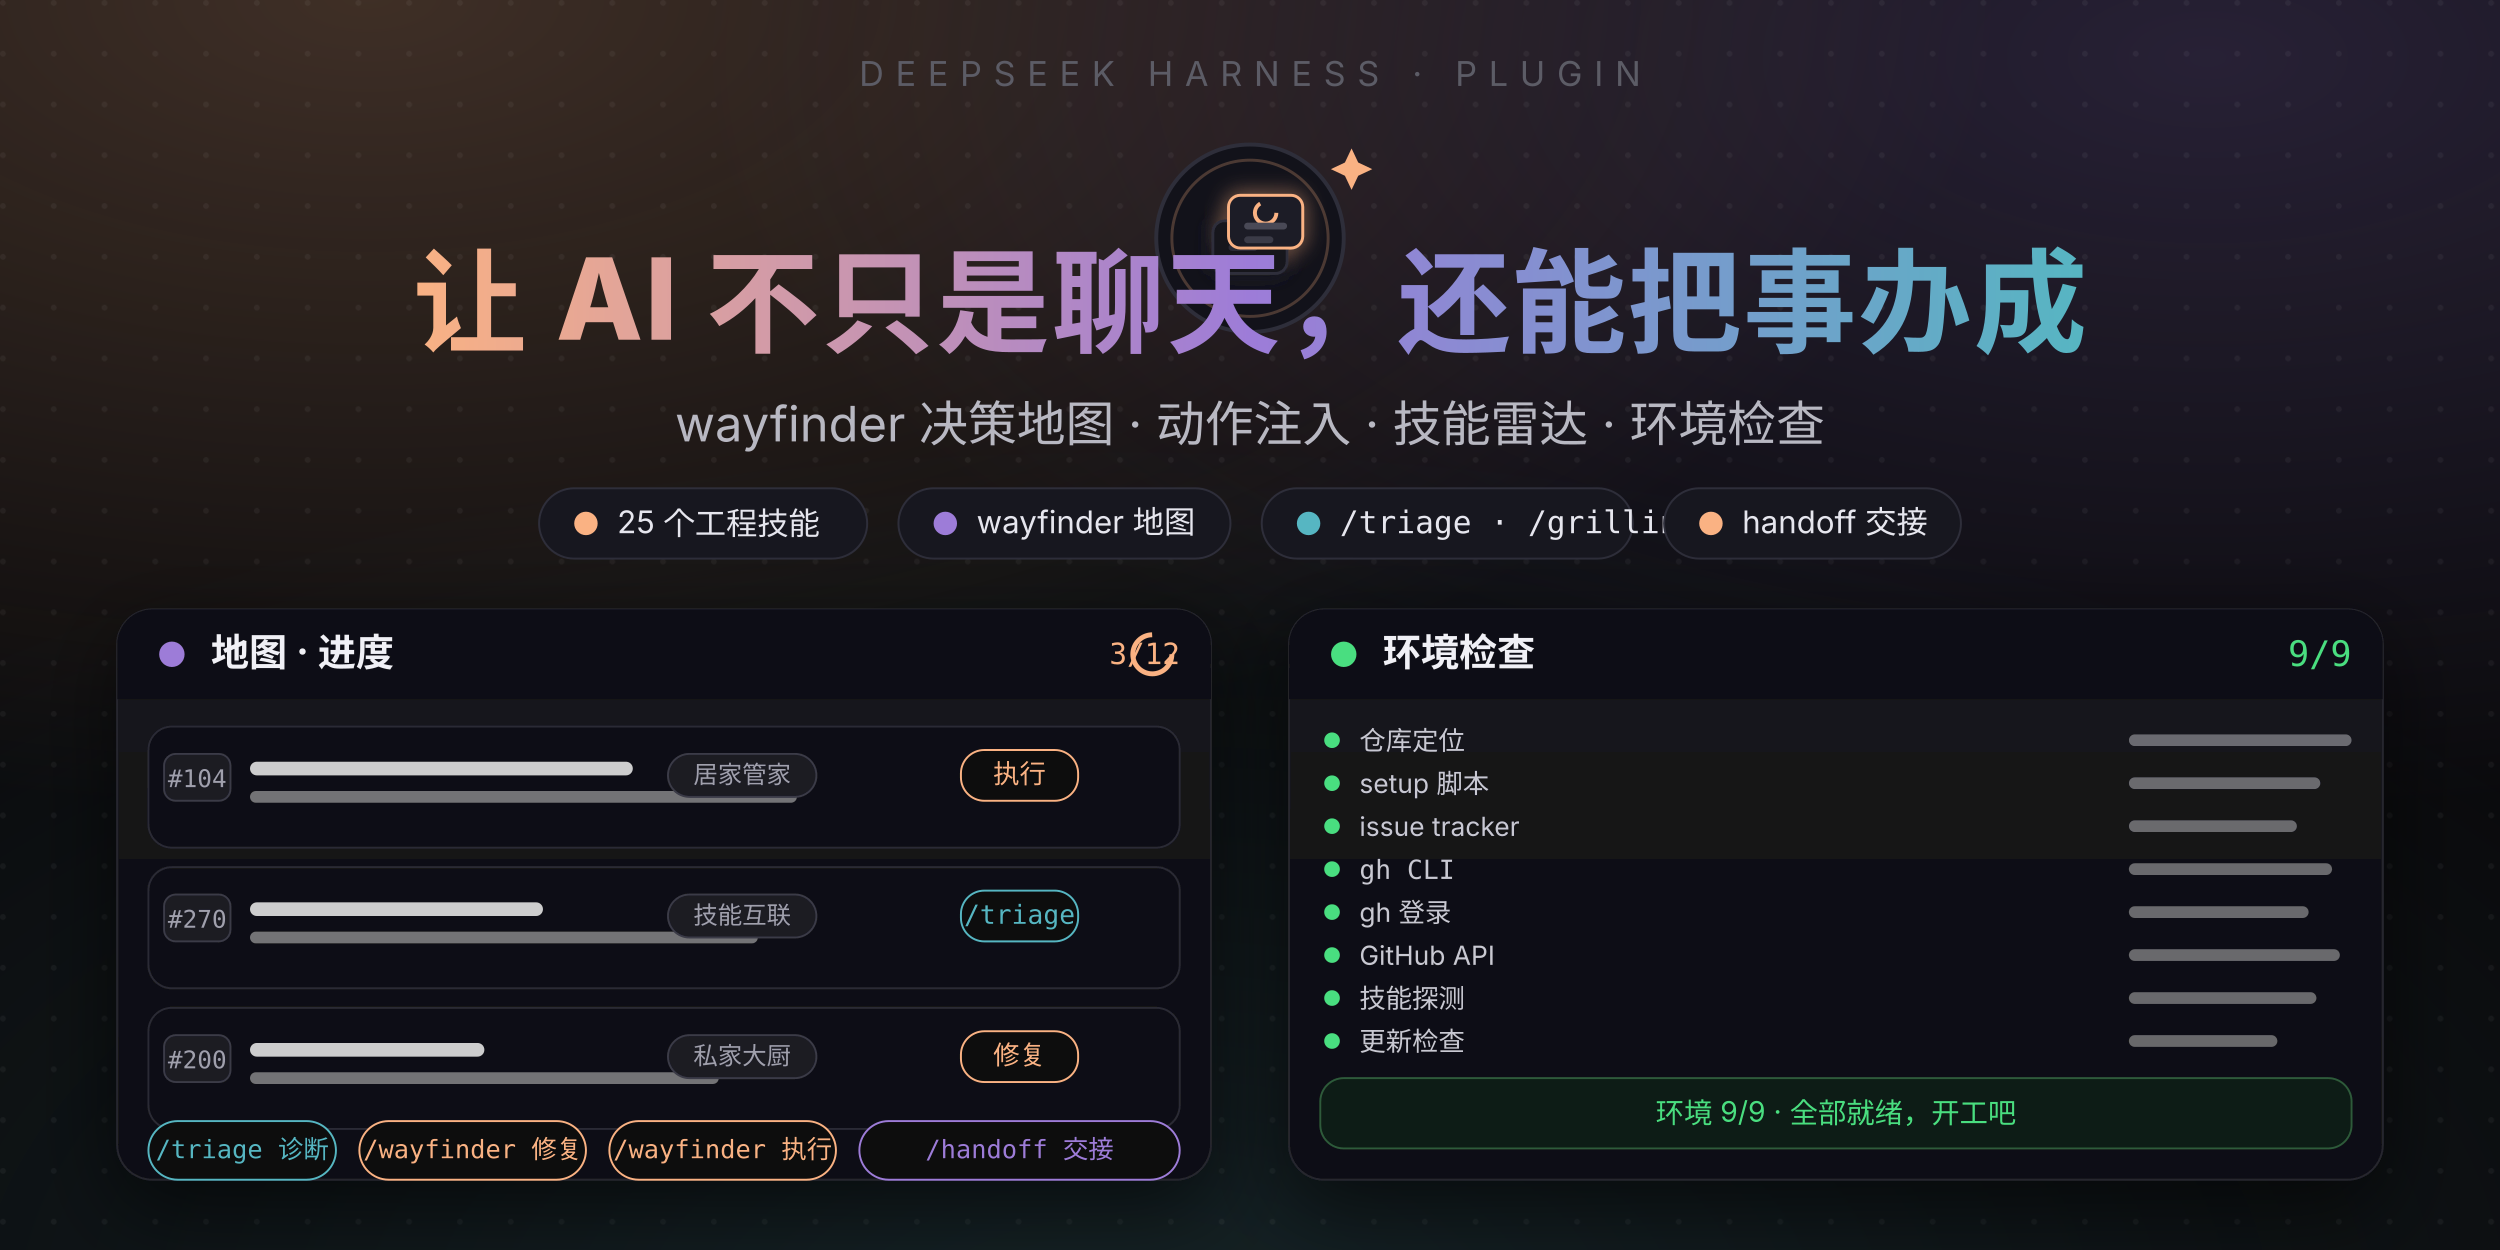
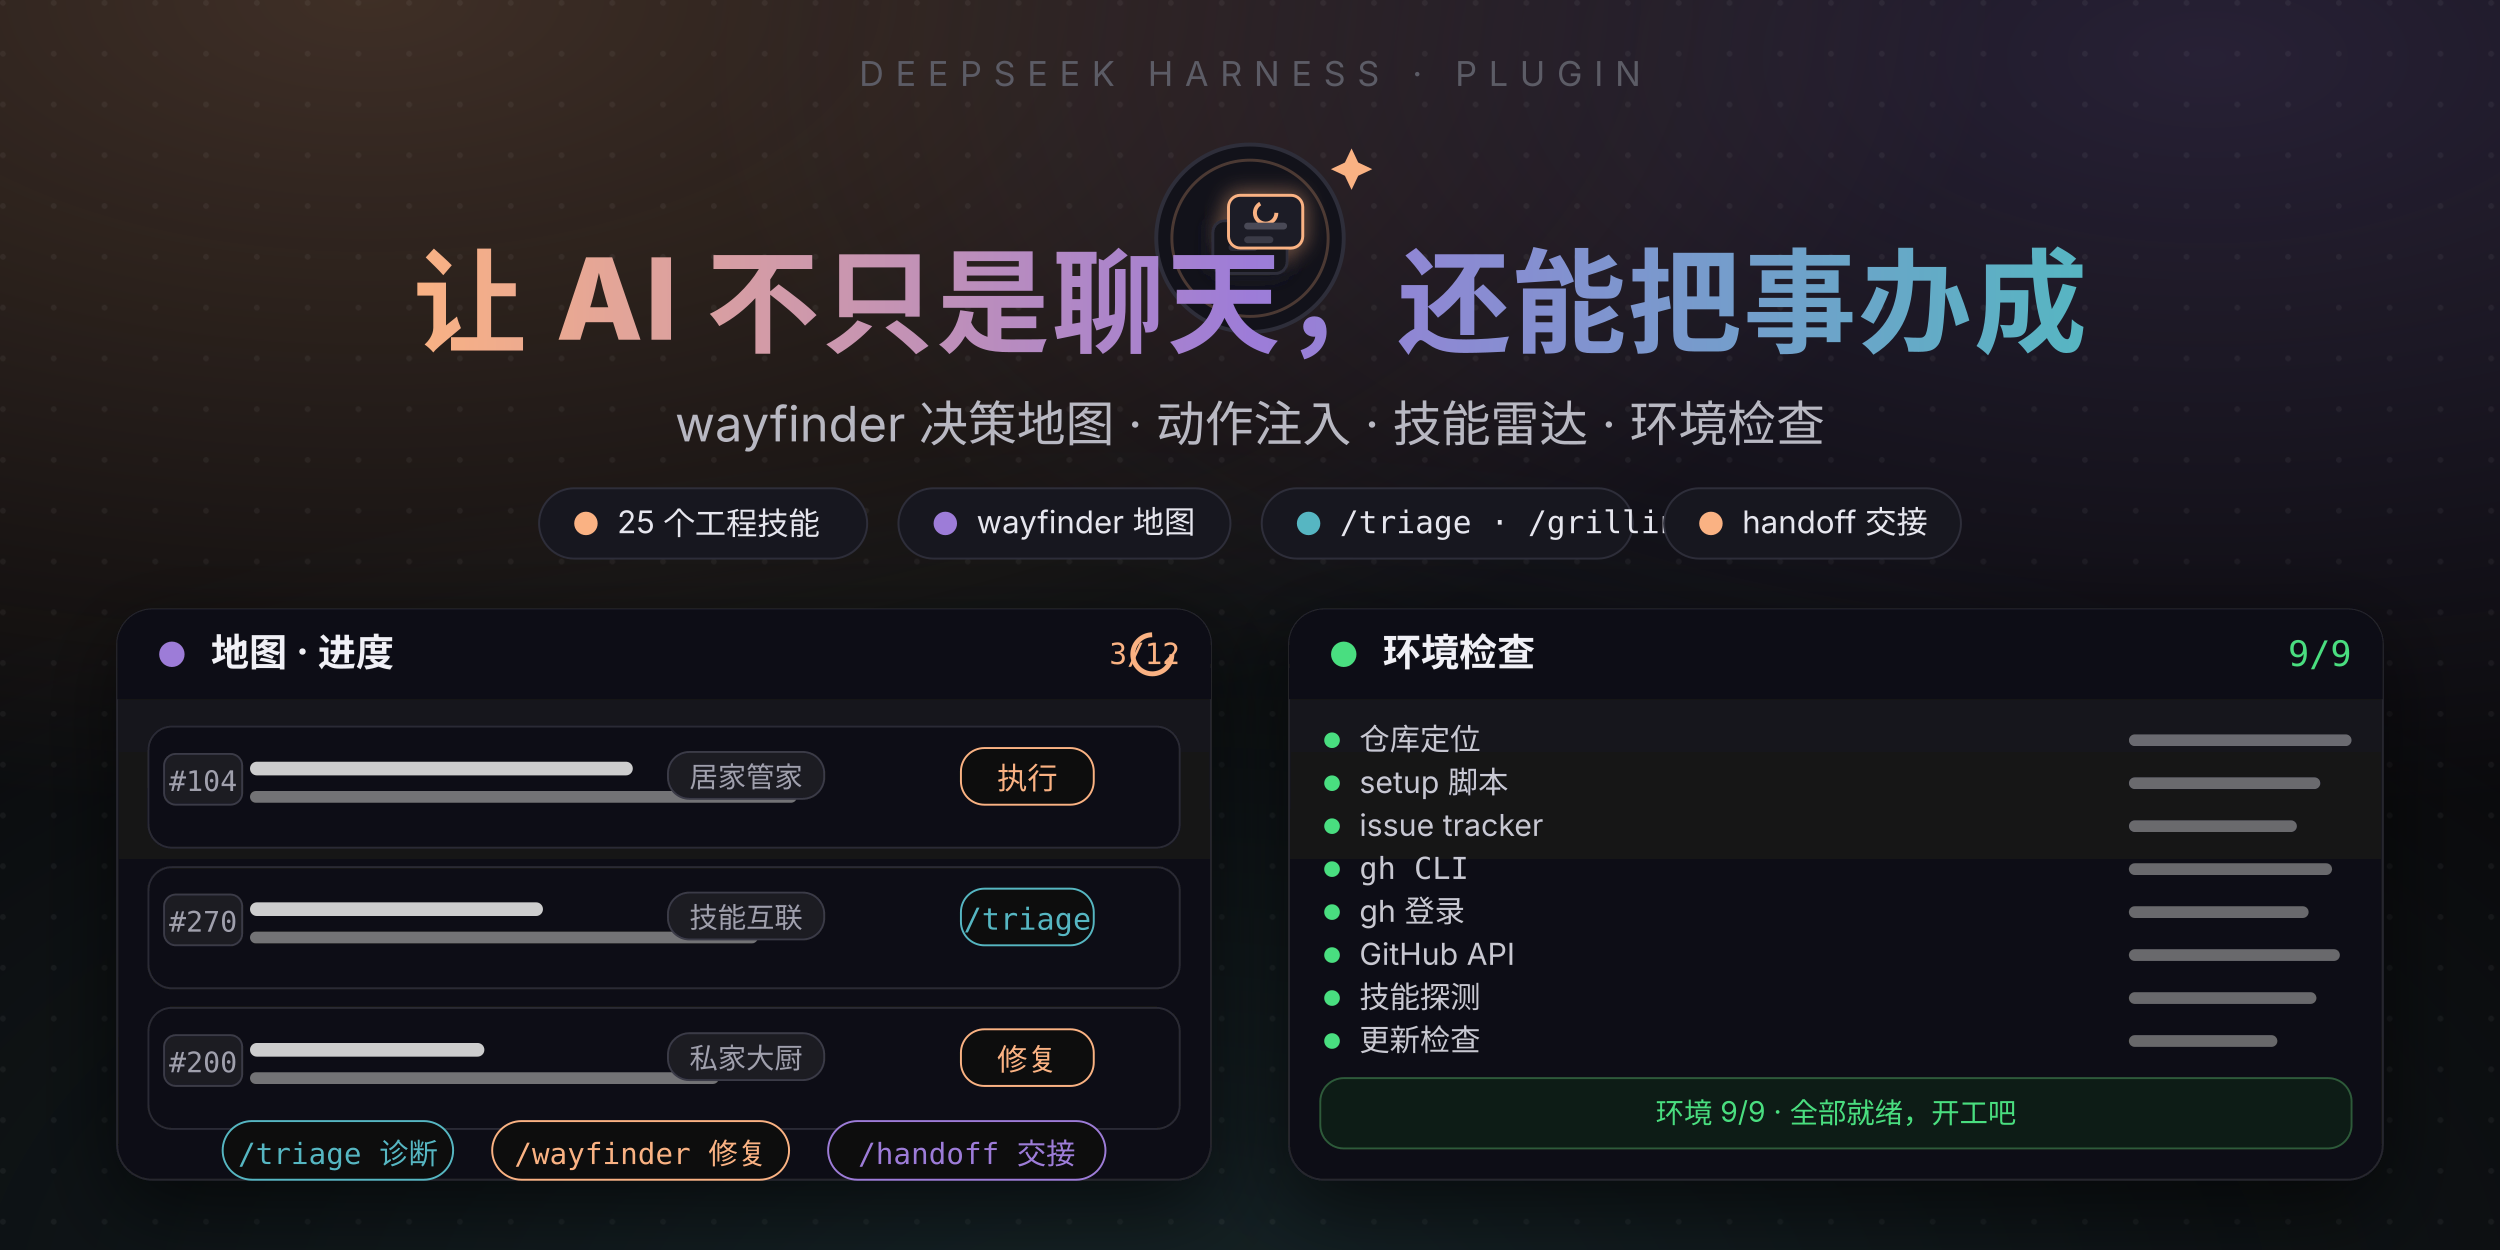
<svg xmlns="http://www.w3.org/2000/svg" width="1280" height="640" viewBox="0 0 1280 640">
  <defs>
    <radialGradient id="hO" cx="15%" cy="0%" r="65%">
      <stop offset="0%" stop-color="#FAB283" stop-opacity="0.22" />
      <stop offset="100%" stop-color="#FAB283" stop-opacity="0" />
    </radialGradient>
    <radialGradient id="hV" cx="88%" cy="5%" r="60%">
      <stop offset="0%" stop-color="#9D7CD8" stop-opacity="0.20" />
      <stop offset="100%" stop-color="#9D7CD8" stop-opacity="0" />
    </radialGradient>
    <radialGradient id="hT" cx="45%" cy="105%" r="70%">
      <stop offset="0%" stop-color="#56B6C2" stop-opacity="0.14" />
      <stop offset="100%" stop-color="#56B6C2" stop-opacity="0" />
    </radialGradient>
    <linearGradient id="tG" x1="0" y1="0" x2="1" y2="0">
      <stop offset="0%" stop-color="#FAB283" />
      <stop offset="50%" stop-color="#9D7CD8" />
      <stop offset="100%" stop-color="#56B6C2" />
    </linearGradient>
    <linearGradient id="cardG" x1="0" y1="0" x2="0" y2="1">
      <stop offset="0%" stop-color="#15151c" />
      <stop offset="100%" stop-color="#0d0d12" />
    </linearGradient>
    <filter id="glow" x="-30%" y="-30%" width="160%" height="160%">
      <feDropShadow dx="0" dy="14" stdDeviation="22" flood-color="#000" flood-opacity="0.6" />
    </filter>
    <filter id="logoGlow" x="-60%" y="-60%" width="220%" height="220%">
      <feGaussianBlur stdDeviation="5" result="b" />
      <feMerge>
        <feMergeNode in="b" />
        <feMergeNode in="SourceGraphic" />
      </feMerge>
    </filter>
    <pattern id="dots" width="26" height="26" patternUnits="userSpaceOnUse">
      <circle cx="1.5" cy="1.5" r="1.5" fill="#ffffff" opacity="0.05" />
    </pattern>
  </defs>
  <rect width="100%" height="100%" fill="#0a0a0c" />
  <rect width="100%" height="100%" fill="url(#hO)" />
  <rect width="100%" height="100%" fill="url(#hV)" />
  <rect width="100%" height="100%" fill="url(#hT)" />
  <rect width="100%" height="100%" fill="url(#dots)" />
  <text x="640" y="44" text-anchor="middle" font-family="-apple-system,Segoe UI,Microsoft YaHei,PingFang SC,sans-serif" font-size="17.5" letter-spacing="6" fill="#5c5c66">DEEPSEEK HARNESS · PLUGIN</text>
  <g transform="translate(572,54)">
    <circle cx="68" cy="68" r="48" fill="#12121a" stroke="#2e2e3a" stroke-width="2" />
    <circle cx="68" cy="68" r="40" fill="none" stroke="#FAB283" stroke-opacity="0.25" stroke-width="1.5" />
    <g filter="url(#logoGlow)">
      <rect x="49" y="59" width="38" height="27" rx="6" fill="#15151c" stroke="#2e2e3a" stroke-width="1.5" />
      <rect x="57" y="64" width="22" height="3.5" rx="1.75" fill="#3a3a46" />
      <rect x="57" y="71" width="15" height="3.5" rx="1.75" fill="#2a2a34" />
      <rect x="57" y="46" width="38" height="27" rx="6" fill="#1c1c26" stroke="#FAB283" stroke-width="1.5" />
      <circle cx="76" cy="55" r="5.5" fill="none" stroke="#FAB283" stroke-width="2" stroke-dasharray="23 12" />
      <rect x="65" y="60" width="22" height="3.5" rx="1.75" fill="#4a4a56" />
      <rect x="65" y="67" width="15" height="3.5" rx="1.75" fill="#3a3a46" />
    </g>
    <path d="M120 22l3.4 7.2 7.2 3.4-7.2 3.4-3.4 7.2-3.4-7.2-7.2-3.4 7.2-3.4z" fill="#FAB283" />
  </g>
  <text x="640" y="176" text-anchor="middle" font-family="-apple-system,Segoe UI,Microsoft YaHei,PingFang SC,sans-serif" font-size="58" font-weight="800" letter-spacing="1" fill="url(#tG)">让 AI 不只是聊天，还能把事办成</text>
  <text x="640" y="226" text-anchor="middle" font-family="-apple-system,Segoe UI,Microsoft YaHei,PingFang SC,sans-serif" font-size="25" fill="#b8b8c2">wayfinder 决策地图 · 动作注入 · 技能雷达 · 环境检查</text>
  <g>
    <rect x="276" y="250" width="168" height="36" rx="18" fill="#17171f" stroke="#2e2e3a" />
    <circle cx="300" cy="268" r="6" fill="#FAB283" />
    <text x="316" y="273" font-family="-apple-system,Segoe UI,Microsoft YaHei,PingFang SC,sans-serif" font-size="16" fill="#e6e6ee">25 个工程技能</text>
    <rect x="460" y="250" width="170" height="36" rx="18" fill="#17171f" stroke="#2e2e3a" />
    <circle cx="484" cy="268" r="6" fill="#9D7CD8" />
    <text x="500" y="273" font-family="-apple-system,Segoe UI,Microsoft YaHei,PingFang SC,sans-serif" font-size="16" fill="#e6e6ee">wayfinder 地图</text>
    <rect x="646" y="250" width="190" height="36" rx="18" fill="#17171f" stroke="#2e2e3a" />
    <circle cx="670" cy="268" r="6" fill="#56B6C2" />
    <text x="686" y="273" font-family="ui-monospace,SFMono-Regular,Menlo,Consolas,monospace" font-size="16" fill="#e6e6ee">/triage · /grilling</text>
    <rect x="852" y="250" width="152" height="36" rx="18" fill="#17171f" stroke="#2e2e3a" />
    <circle cx="876" cy="268" r="6" fill="#FAB283" />
    <text x="892" y="273" font-family="-apple-system,Segoe UI,Microsoft YaHei,PingFang SC,sans-serif" font-size="16" fill="#e6e6ee">handoff 交接</text>
  </g>
  <g filter="url(#glow)">
    <rect x="60" y="312" width="560" height="292" rx="18" fill="url(#cardG)" stroke="#26262f" />
    <rect x="60" y="312" width="560" height="46" rx="18" fill="#101016" />
    <rect x="60" y="342" width="560" height="16" fill="#101016" />
    <circle cx="88" cy="335" r="6.5" fill="#9D7CD8" />
    <text x="108" y="341" font-family="-apple-system,Segoe UI,Microsoft YaHei,PingFang SC,sans-serif" font-size="19.5" font-weight="700" fill="#f0f0f6">地图 · 进度</text>
    <circle cx="590" cy="335" r="10" fill="none" stroke="#FAB283" stroke-width="2.5" stroke-dasharray="47 16" />
    <text x="568" y="340" font-family="ui-monospace,SFMono-Regular,Menlo,Consolas,monospace" font-size="15" fill="#FAB283">3/12</text>
    <rect x="76" y="372" width="528" height="62" rx="12" fill="#0e0e14" stroke="#2a2a34" />
-     <rect x="84" y="386" width="34" height="24" rx="6" fill="#1a1a24" stroke="#3a3a46" />
-     <text x="101" y="403" text-anchor="middle" font-family="ui-monospace,SFMono-Regular,Menlo,Consolas,monospace" font-size="12.5" fill="#a0a0ac">#104</text>
+     <rect x="84" y="386" width="40" height="26" rx="6" fill="#1a1a24" stroke="#3a3a46" />
+     <text x="104" y="405" text-anchor="middle" font-family="ui-monospace,SFMono-Regular,Menlo,Consolas,monospace" font-size="14.5" fill="#a0a0ac">#104</text>
    <rect x="128" y="390" width="196" height="7" rx="3.5" fill="#EEEEEE" opacity="0.85" />
    <rect x="128" y="405" width="280" height="6" rx="3" fill="#EEEEEE" opacity="0.45" />
-     <rect x="342" y="386" width="76" height="22" rx="11" fill="#1a1a24" stroke="#3a3a46" />
-     <text x="380" y="401" text-anchor="middle" font-family="-apple-system,Segoe UI,Microsoft YaHei,PingFang SC,sans-serif" font-size="12.5" fill="#a0a0ac">居家管家</text>
-     <rect x="492" y="384" width="60" height="26" rx="12" fill="#0A0A0A" stroke="#FAB283" />
-     <text x="522" y="401" text-anchor="middle" font-family="-apple-system,Segoe UI,Microsoft YaHei,PingFang SC,sans-serif" font-size="13.5" fill="#FAB283">执行</text>
+     <rect x="342" y="385" width="80" height="24" rx="11" fill="#1a1a24" stroke="#3a3a46" />
+     <text x="382" y="403" text-anchor="middle" font-family="-apple-system,Segoe UI,Microsoft YaHei,PingFang SC,sans-serif" font-size="14.5" fill="#a0a0ac">居家管家</text>
+     <rect x="492" y="383" width="68" height="29" rx="12" fill="#0A0A0A" stroke="#FAB283" />
+     <text x="526" y="404" text-anchor="middle" font-family="-apple-system,Segoe UI,Microsoft YaHei,PingFang SC,sans-serif" font-size="15.5" fill="#FAB283">执行</text>
    <rect x="76" y="444" width="528" height="62" rx="12" fill="#0e0e14" stroke="#2a2a34" />
-     <rect x="84" y="458" width="34" height="24" rx="6" fill="#1a1a24" stroke="#3a3a46" />
-     <text x="101" y="475" text-anchor="middle" font-family="ui-monospace,SFMono-Regular,Menlo,Consolas,monospace" font-size="12.5" fill="#a0a0ac">#270</text>
+     <rect x="84" y="458" width="40" height="26" rx="6" fill="#1a1a24" stroke="#3a3a46" />
+     <text x="104" y="477" text-anchor="middle" font-family="ui-monospace,SFMono-Regular,Menlo,Consolas,monospace" font-size="14.5" fill="#a0a0ac">#270</text>
    <rect x="128" y="462" width="150" height="7" rx="3.5" fill="#EEEEEE" opacity="0.85" />
    <rect x="128" y="477" width="260" height="6" rx="3" fill="#EEEEEE" opacity="0.45" />
-     <rect x="342" y="458" width="76" height="22" rx="11" fill="#1a1a24" stroke="#3a3a46" />
-     <text x="380" y="473" text-anchor="middle" font-family="-apple-system,Segoe UI,Microsoft YaHei,PingFang SC,sans-serif" font-size="12.5" fill="#a0a0ac">技能互联</text>
-     <rect x="492" y="456" width="60" height="26" rx="12" fill="#0A0A0A" stroke="#56B6C2" />
-     <text x="522" y="473" text-anchor="middle" font-family="ui-monospace,SFMono-Regular,Menlo,Consolas,monospace" font-size="13.5" fill="#56B6C2">/triage</text>
+     <rect x="342" y="457" width="80" height="24" rx="11" fill="#1a1a24" stroke="#3a3a46" />
+     <text x="382" y="475" text-anchor="middle" font-family="-apple-system,Segoe UI,Microsoft YaHei,PingFang SC,sans-serif" font-size="14.5" fill="#a0a0ac">技能互联</text>
+     <rect x="492" y="455" width="68" height="29" rx="12" fill="#0A0A0A" stroke="#56B6C2" />
+     <text x="526" y="476" text-anchor="middle" font-family="ui-monospace,SFMono-Regular,Menlo,Consolas,monospace" font-size="15.5" fill="#56B6C2">/triage</text>
    <rect x="76" y="516" width="528" height="62" rx="12" fill="#0e0e14" stroke="#2a2a34" />
-     <rect x="84" y="530" width="34" height="24" rx="6" fill="#1a1a24" stroke="#3a3a46" />
-     <text x="101" y="547" text-anchor="middle" font-family="ui-monospace,SFMono-Regular,Menlo,Consolas,monospace" font-size="12.5" fill="#a0a0ac">#200</text>
+     <rect x="84" y="530" width="40" height="26" rx="6" fill="#1a1a24" stroke="#3a3a46" />
+     <text x="104" y="549" text-anchor="middle" font-family="ui-monospace,SFMono-Regular,Menlo,Consolas,monospace" font-size="14.5" fill="#a0a0ac">#200</text>
    <rect x="128" y="534" width="120" height="7" rx="3.5" fill="#EEEEEE" opacity="0.85" />
    <rect x="128" y="549" width="240" height="6" rx="3" fill="#EEEEEE" opacity="0.45" />
-     <rect x="342" y="530" width="76" height="22" rx="11" fill="#1a1a24" stroke="#3a3a46" />
-     <text x="380" y="545" text-anchor="middle" font-family="-apple-system,Segoe UI,Microsoft YaHei,PingFang SC,sans-serif" font-size="12.5" fill="#a0a0ac">私家大厨</text>
-     <rect x="492" y="528" width="60" height="26" rx="12" fill="#0A0A0A" stroke="#FAB283" />
-     <text x="522" y="545" text-anchor="middle" font-family="-apple-system,Segoe UI,Microsoft YaHei,PingFang SC,sans-serif" font-size="13.5" fill="#FAB283">修复</text>
-     <rect x="76" y="574" width="96" height="30" rx="15" fill="#0A0A0A" stroke="#56B6C2" />
-     <text x="124" y="593" text-anchor="middle" font-family="ui-monospace,SFMono-Regular,Menlo,Consolas,monospace" font-size="13" fill="#56B6C2">/triage 诊断</text>
-     <rect x="184" y="574" width="116" height="30" rx="15" fill="#0A0A0A" stroke="#FAB283" />
-     <text x="242" y="593" text-anchor="middle" font-family="ui-monospace,SFMono-Regular,Menlo,Consolas,monospace" font-size="13" fill="#FAB283">/wayfinder 修复</text>
-     <rect x="312" y="574" width="116" height="30" rx="15" fill="#0A0A0A" stroke="#FAB283" />
-     <text x="370" y="593" text-anchor="middle" font-family="ui-monospace,SFMono-Regular,Menlo,Consolas,monospace" font-size="13" fill="#FAB283">/wayfinder 执行</text>
-     <rect x="440" y="574" width="164" height="30" rx="15" fill="#0A0A0A" stroke="#9D7CD8" />
-     <text x="522" y="593" text-anchor="middle" font-family="ui-monospace,SFMono-Regular,Menlo,Consolas,monospace" font-size="13" fill="#9D7CD8">/handoff 交接</text>
+     <rect x="342" y="529" width="80" height="24" rx="11" fill="#1a1a24" stroke="#3a3a46" />
+     <text x="382" y="547" text-anchor="middle" font-family="-apple-system,Segoe UI,Microsoft YaHei,PingFang SC,sans-serif" font-size="14.5" fill="#a0a0ac">私家大厨</text>
+     <rect x="492" y="527" width="68" height="29" rx="12" fill="#0A0A0A" stroke="#FAB283" />
+     <text x="526" y="548" text-anchor="middle" font-family="-apple-system,Segoe UI,Microsoft YaHei,PingFang SC,sans-serif" font-size="15.5" fill="#FAB283">修复</text>
+     <rect x="114" y="574" width="118" height="30" rx="15" fill="#0A0A0A" stroke="#56B6C2" />
+     <text x="173" y="596" text-anchor="middle" font-family="ui-monospace,SFMono-Regular,Menlo,Consolas,monospace" font-size="15" fill="#56B6C2">/triage 诊断</text>
+     <rect x="252" y="574" width="152" height="30" rx="15" fill="#0A0A0A" stroke="#FAB283" />
+     <text x="328" y="596" text-anchor="middle" font-family="ui-monospace,SFMono-Regular,Menlo,Consolas,monospace" font-size="15" fill="#FAB283">/wayfinder 修复</text>
+     <rect x="424" y="574" width="142" height="30" rx="15" fill="#0A0A0A" stroke="#9D7CD8" />
+     <text x="495" y="596" text-anchor="middle" font-family="ui-monospace,SFMono-Regular,Menlo,Consolas,monospace" font-size="15" fill="#9D7CD8">/handoff 交接</text>
  </g>
  <g filter="url(#glow)">
    <rect x="660" y="312" width="560" height="292" rx="18" fill="url(#cardG)" stroke="#26262f" />
    <rect x="660" y="312" width="560" height="46" rx="18" fill="#101016" />
    <rect x="660" y="342" width="560" height="16" fill="#101016" />
    <circle cx="688" cy="335" r="6.5" fill="#4ADE80" />
    <text x="708" y="341" font-family="-apple-system,Segoe UI,Microsoft YaHei,PingFang SC,sans-serif" font-size="19.5" font-weight="700" fill="#f0f0f6">环境检查</text>
    <text x="1204" y="341" text-anchor="end" font-family="ui-monospace,SFMono-Regular,Menlo,Consolas,monospace" font-size="18" fill="#4ADE80">9/9</text>
    <circle cx="682" cy="379" r="4" fill="#4ADE80" />
-     <text x="696" y="384" font-family="-apple-system,Segoe UI,Microsoft YaHei,PingFang SC,sans-serif" font-size="13.5" fill="#c8c8d2">仓库定位</text>
+     <text x="696" y="384" font-family="-apple-system,Segoe UI,Microsoft YaHei,PingFang SC,sans-serif" font-size="15.5" fill="#c8c8d2">仓库定位</text>
    <rect x="1090" y="376" width="114" height="6" rx="3" fill="#EEEEEE" opacity="0.4" />
    <circle cx="682" cy="401" r="4" fill="#4ADE80" />
-     <text x="696" y="406" font-family="-apple-system,Segoe UI,Microsoft YaHei,PingFang SC,sans-serif" font-size="13.5" fill="#c8c8d2">setup 脚本</text>
+     <text x="696" y="406" font-family="-apple-system,Segoe UI,Microsoft YaHei,PingFang SC,sans-serif" font-size="15.5" fill="#c8c8d2">setup 脚本</text>
    <rect x="1090" y="398" width="98" height="6" rx="3" fill="#EEEEEE" opacity="0.4" />
    <circle cx="682" cy="423" r="4" fill="#4ADE80" />
-     <text x="696" y="428" font-family="-apple-system,Segoe UI,Microsoft YaHei,PingFang SC,sans-serif" font-size="13.5" fill="#c8c8d2">issue tracker</text>
+     <text x="696" y="428" font-family="-apple-system,Segoe UI,Microsoft YaHei,PingFang SC,sans-serif" font-size="15.5" fill="#c8c8d2">issue tracker</text>
    <rect x="1090" y="420" width="86" height="6" rx="3" fill="#EEEEEE" opacity="0.4" />
    <circle cx="682" cy="445" r="4" fill="#4ADE80" />
-     <text x="696" y="450" font-family="ui-monospace,SFMono-Regular,Menlo,Consolas,monospace" font-size="13.5" fill="#c8c8d2">gh CLI</text>
+     <text x="696" y="450" font-family="ui-monospace,SFMono-Regular,Menlo,Consolas,monospace" font-size="15.5" fill="#c8c8d2">gh CLI</text>
    <rect x="1090" y="442" width="104" height="6" rx="3" fill="#EEEEEE" opacity="0.4" />
    <circle cx="682" cy="467" r="4" fill="#4ADE80" />
-     <text x="696" y="472" font-family="-apple-system,Segoe UI,Microsoft YaHei,PingFang SC,sans-serif" font-size="13.5" fill="#c8c8d2">gh 登录</text>
+     <text x="696" y="472" font-family="-apple-system,Segoe UI,Microsoft YaHei,PingFang SC,sans-serif" font-size="15.5" fill="#c8c8d2">gh 登录</text>
    <rect x="1090" y="464" width="92" height="6" rx="3" fill="#EEEEEE" opacity="0.4" />
    <circle cx="682" cy="489" r="4" fill="#4ADE80" />
-     <text x="696" y="494" font-family="-apple-system,Segoe UI,Microsoft YaHei,PingFang SC,sans-serif" font-size="13.5" fill="#c8c8d2">GitHub API</text>
+     <text x="696" y="494" font-family="-apple-system,Segoe UI,Microsoft YaHei,PingFang SC,sans-serif" font-size="15.5" fill="#c8c8d2">GitHub API</text>
    <rect x="1090" y="486" width="108" height="6" rx="3" fill="#EEEEEE" opacity="0.4" />
    <circle cx="682" cy="511" r="4" fill="#4ADE80" />
-     <text x="696" y="516" font-family="-apple-system,Segoe UI,Microsoft YaHei,PingFang SC,sans-serif" font-size="13.5" fill="#c8c8d2">技能探测</text>
+     <text x="696" y="516" font-family="-apple-system,Segoe UI,Microsoft YaHei,PingFang SC,sans-serif" font-size="15.5" fill="#c8c8d2">技能探测</text>
    <rect x="1090" y="508" width="96" height="6" rx="3" fill="#EEEEEE" opacity="0.4" />
    <circle cx="682" cy="533" r="4" fill="#4ADE80" />
-     <text x="696" y="538" font-family="-apple-system,Segoe UI,Microsoft YaHei,PingFang SC,sans-serif" font-size="13.5" fill="#c8c8d2">更新检查</text>
+     <text x="696" y="538" font-family="-apple-system,Segoe UI,Microsoft YaHei,PingFang SC,sans-serif" font-size="15.5" fill="#c8c8d2">更新检查</text>
    <rect x="1090" y="530" width="76" height="6" rx="3" fill="#EEEEEE" opacity="0.4" />
    <rect x="676" y="552" width="528" height="36" rx="12" fill="#0d1a12" stroke="#2d5a3a" />
    <text x="940" y="575" text-anchor="middle" font-family="-apple-system,Segoe UI,Microsoft YaHei,PingFang SC,sans-serif" font-size="14.5" fill="#4ADE80">环境 9/9 · 全部就绪，开工吧</text>
  </g>
</svg>
